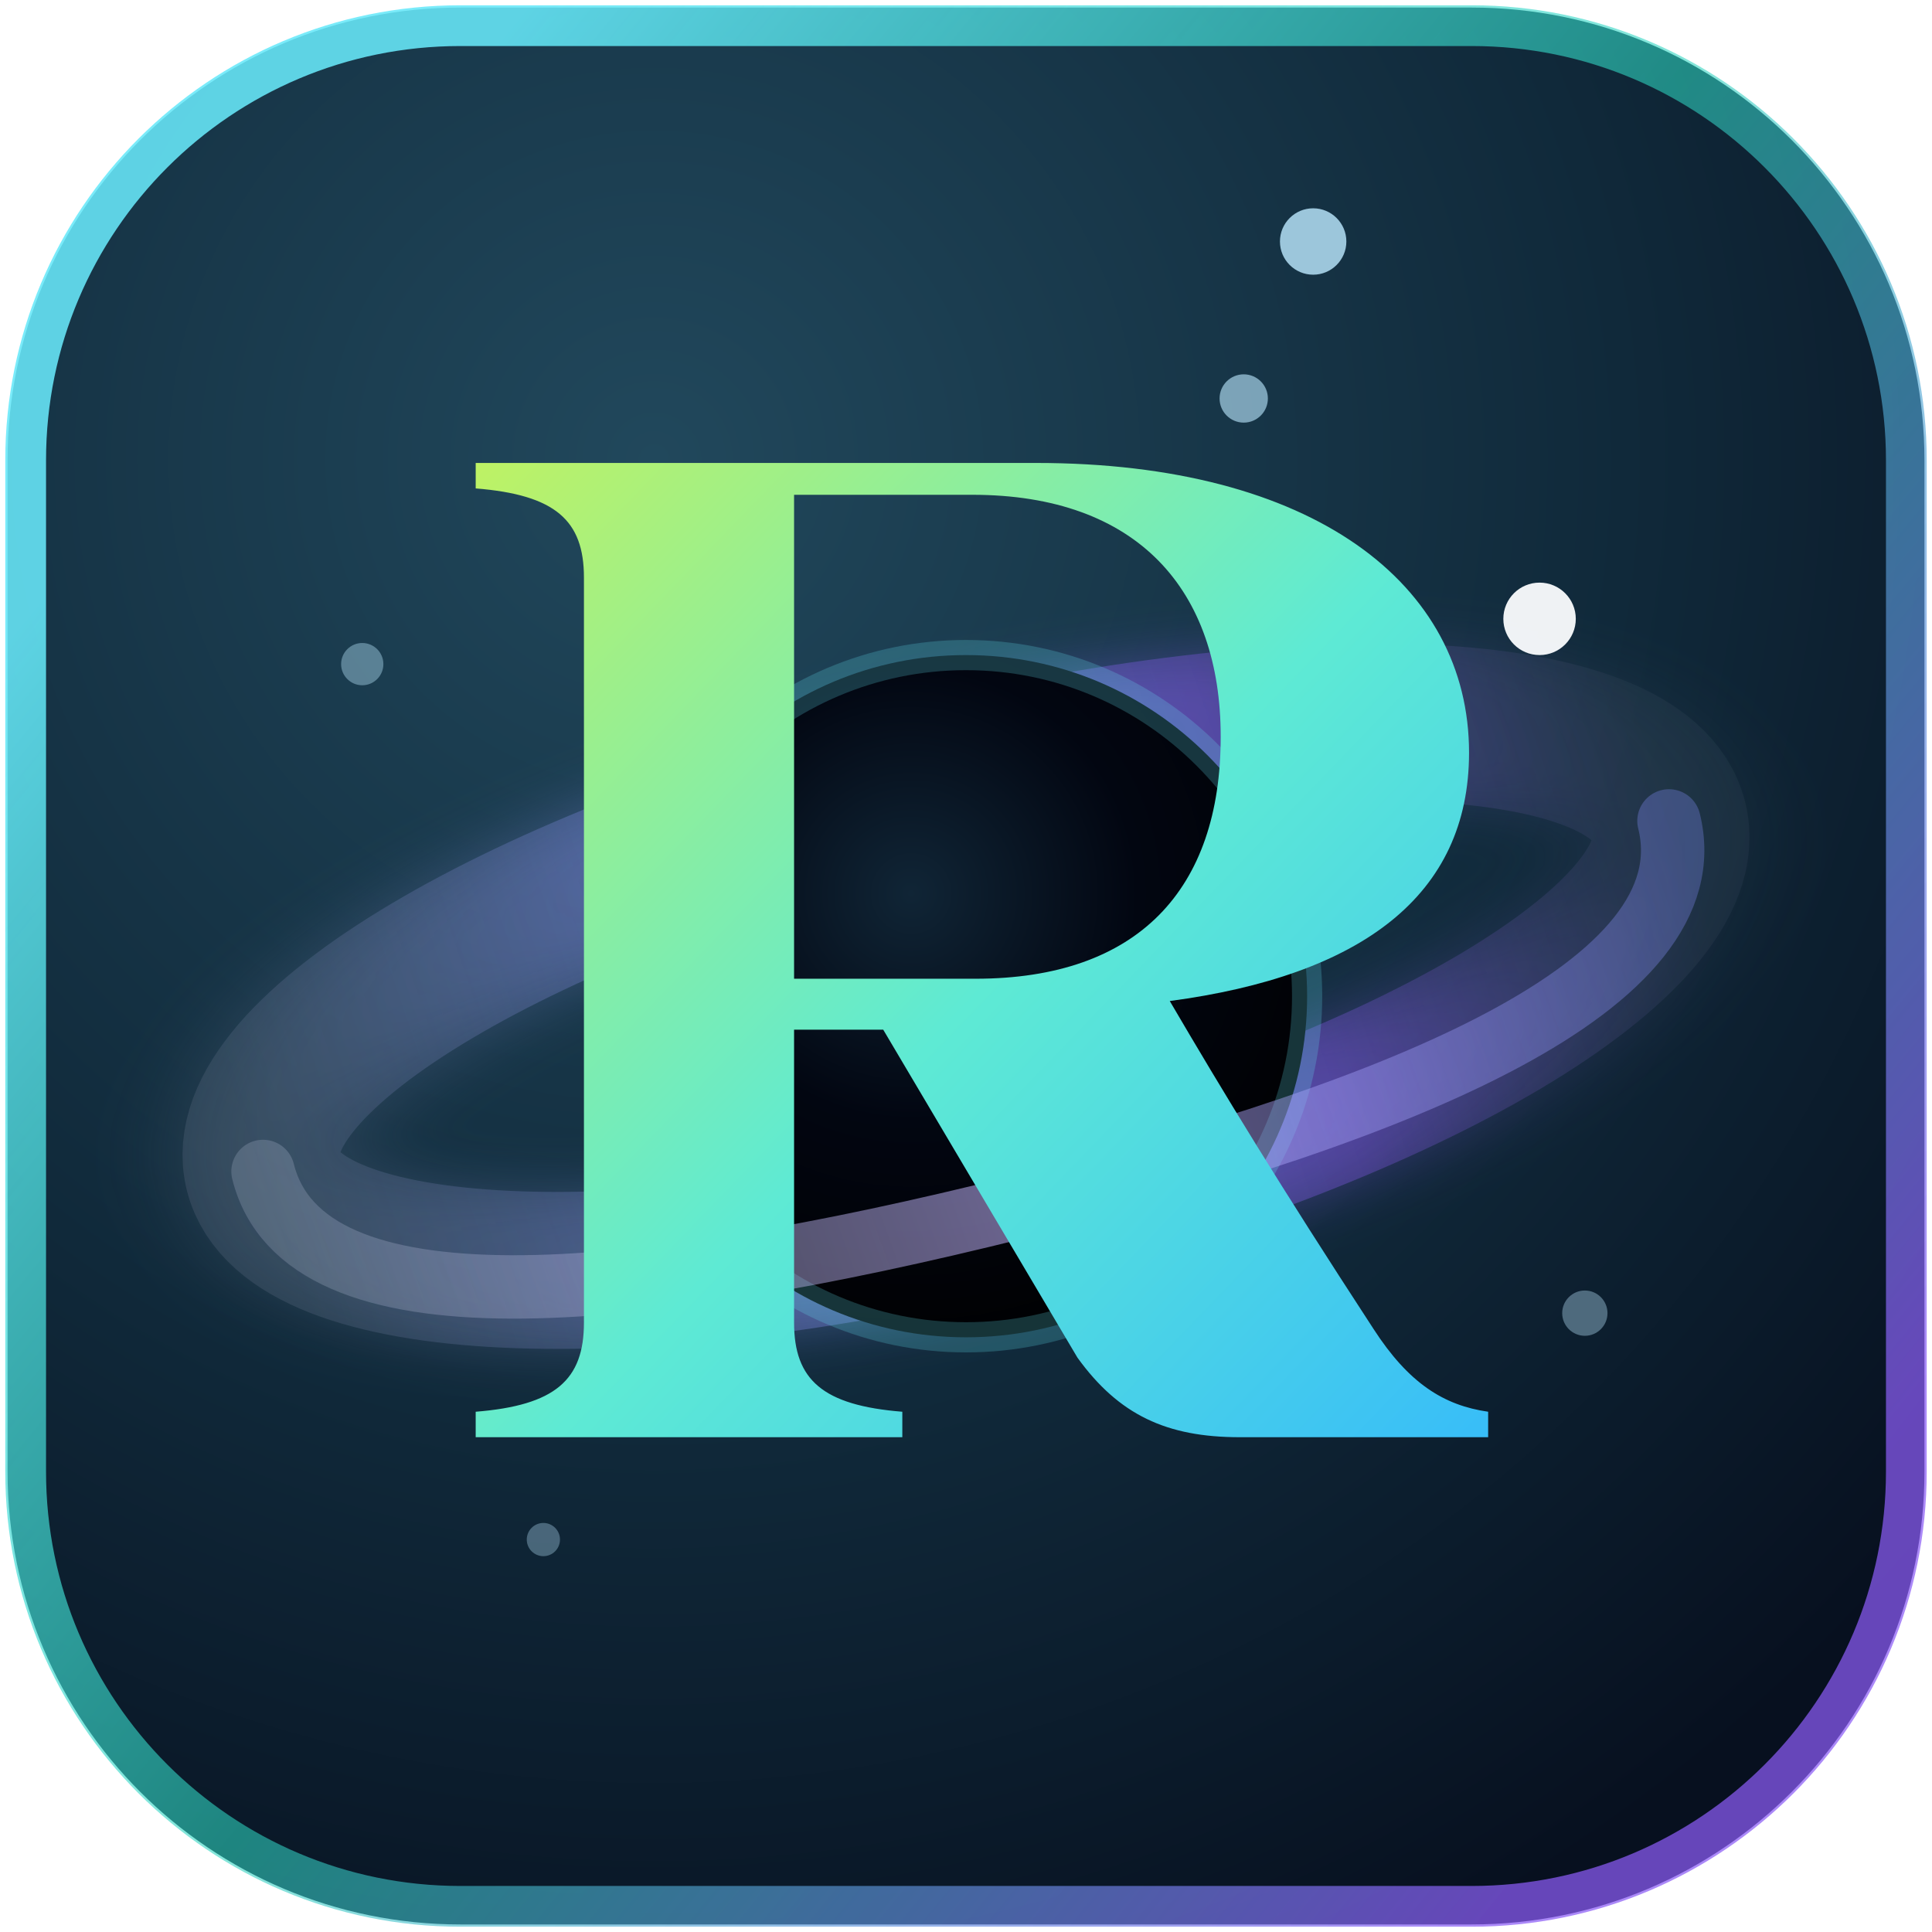
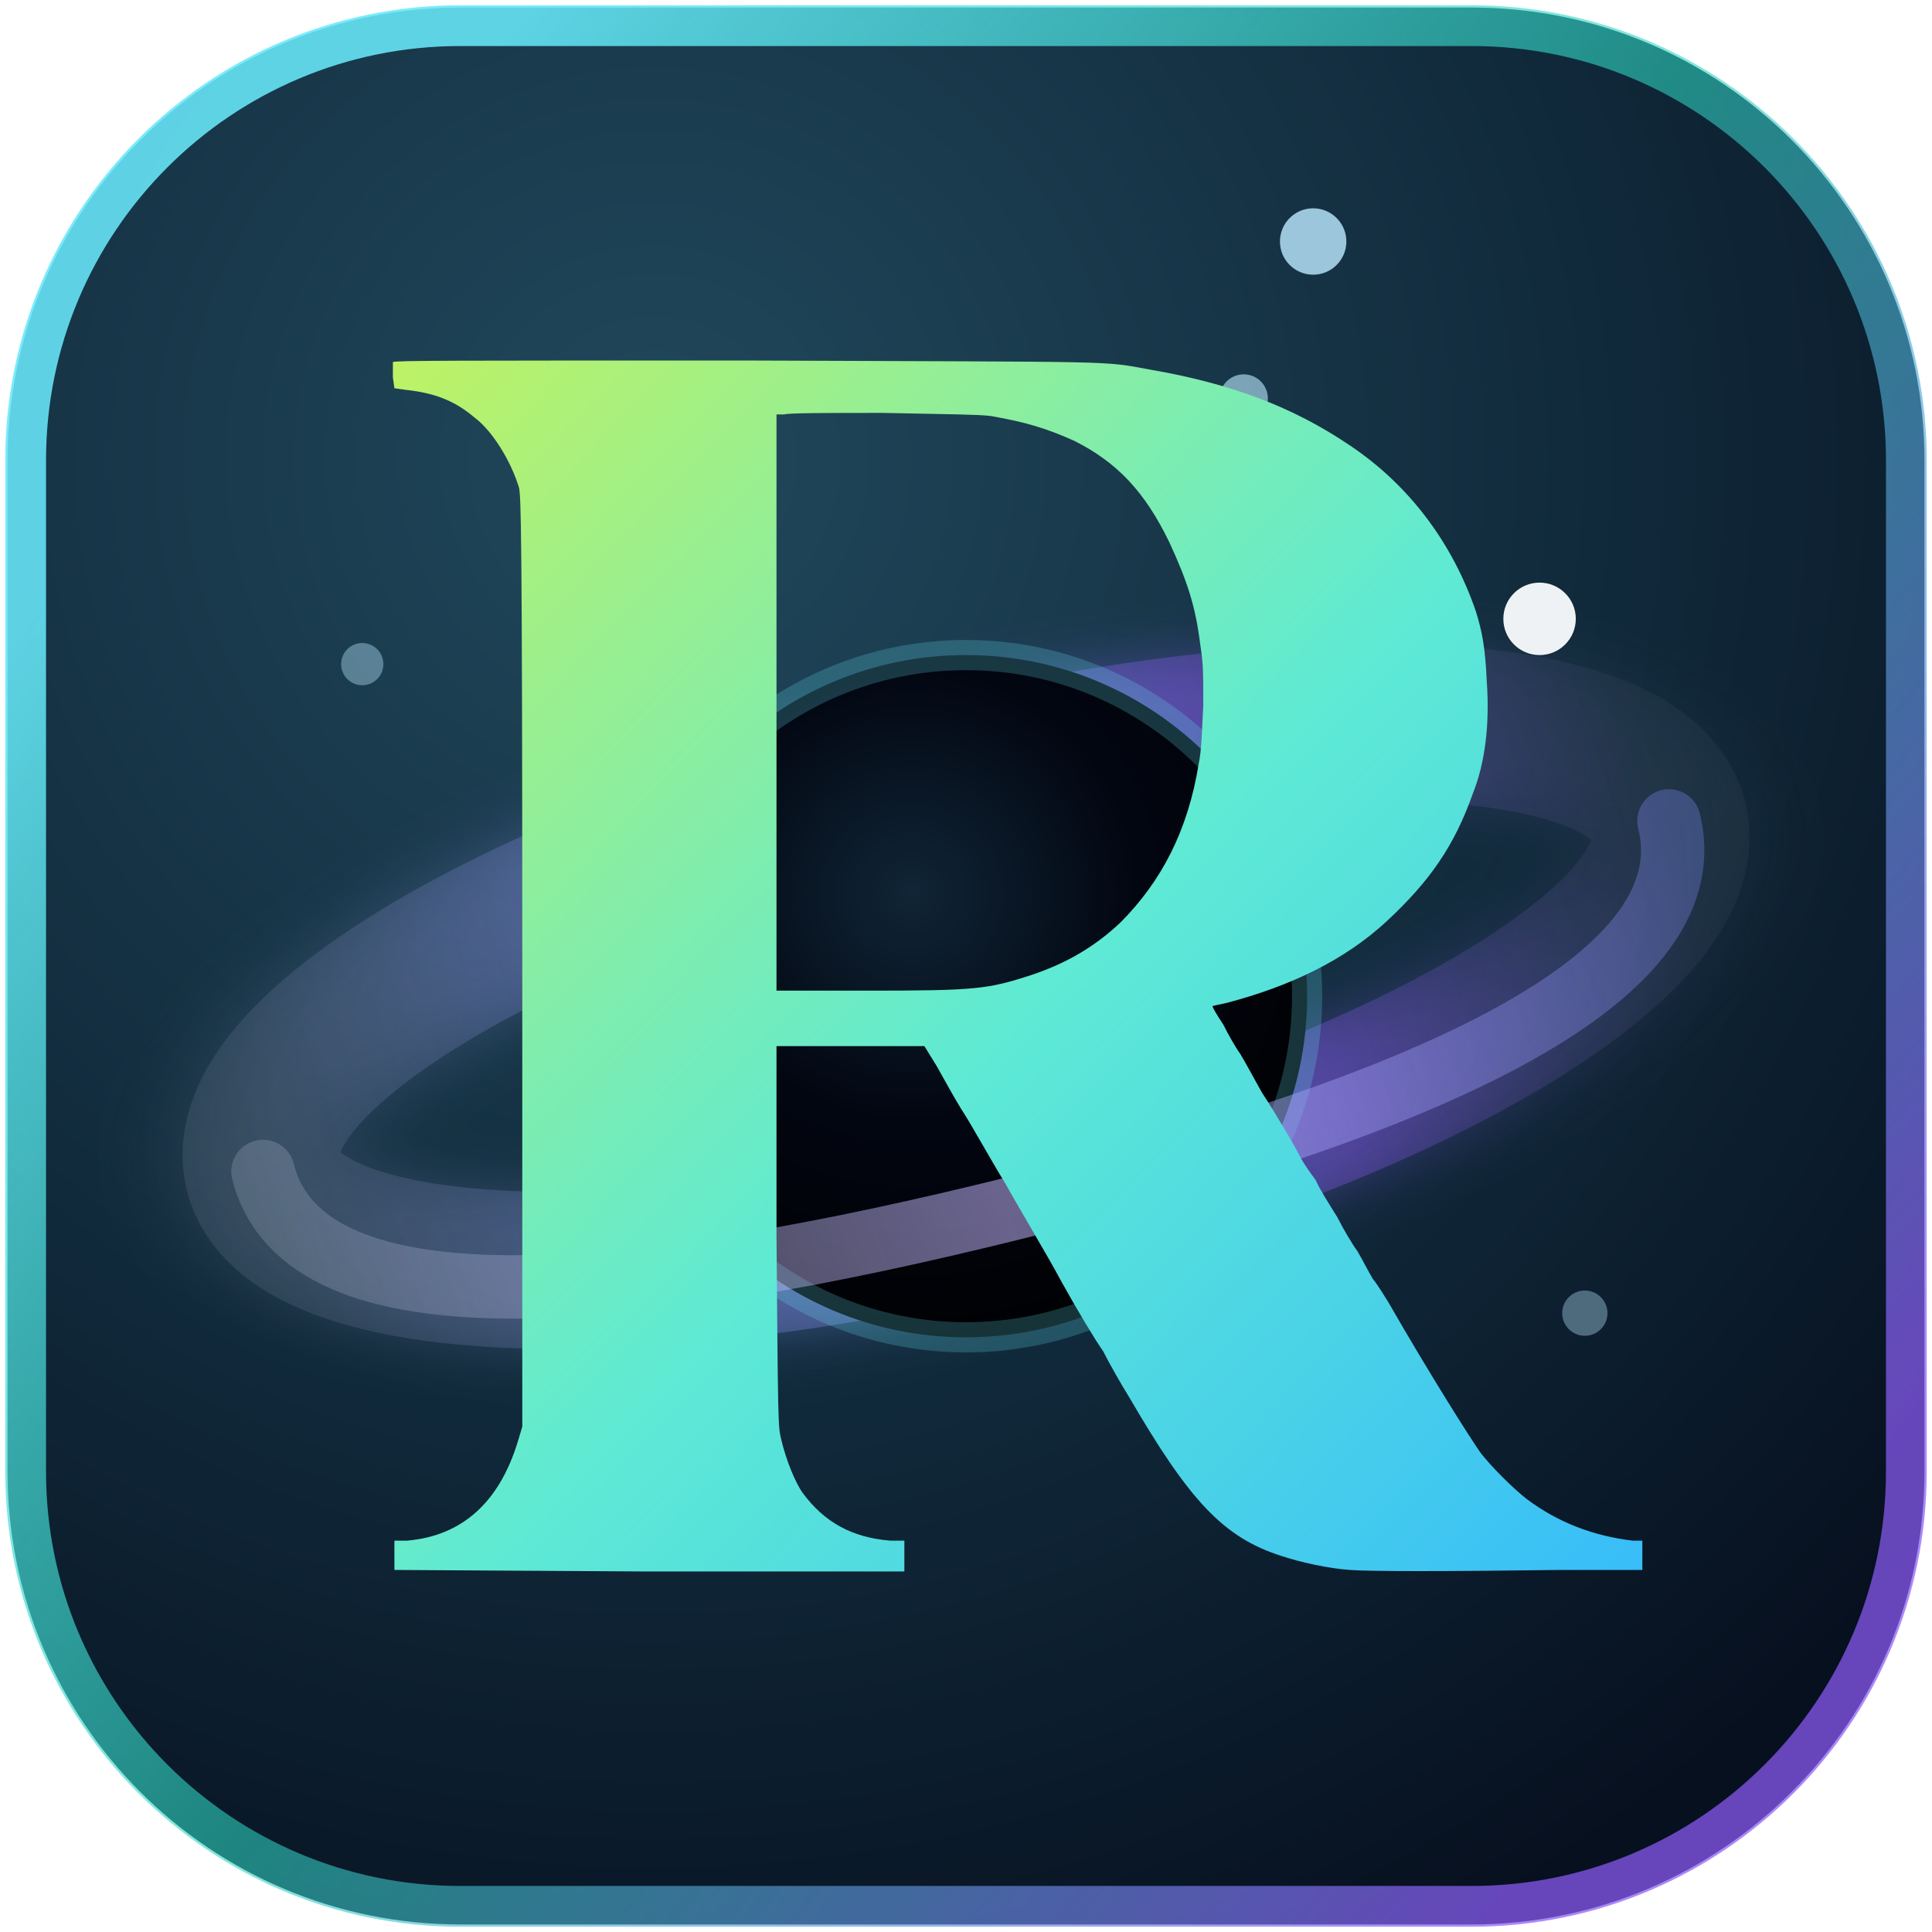
<svg xmlns="http://www.w3.org/2000/svg" viewBox="0 0 64 64" role="img" aria-labelledby="title">
  <defs>
    <radialGradient id="surface" cx="34%" cy="24%" r="86%">
      <stop offset="0" stop-color="#21485c" />
      <stop offset="0.58" stop-color="#10293a" />
      <stop offset="1" stop-color="#07101f" />
    </radialGradient>
    <linearGradient id="rim" x1="7" y1="13" x2="57" y2="54" gradientUnits="userSpaceOnUse">
      <stop stop-color="#67e8f9" stop-opacity="0.88" />
      <stop offset="0.48" stop-color="#2dd4bf" stop-opacity="0.58" />
      <stop offset="1" stop-color="#8b5cf6" stop-opacity="0.72" />
    </linearGradient>
    <linearGradient id="diskBack" x1="8" y1="35" x2="56" y2="31" gradientUnits="userSpaceOnUse">
      <stop stop-color="#64748b" stop-opacity="0.26" />
      <stop offset="0.42" stop-color="#818cf8" stop-opacity="0.4" />
      <stop offset="0.72" stop-color="#8b5cf6" stop-opacity="0.32" />
      <stop offset="1" stop-color="#475569" stop-opacity="0.16" />
    </linearGradient>
    <linearGradient id="diskFront" x1="8" y1="38" x2="56" y2="33" gradientUnits="userSpaceOnUse">
      <stop stop-color="#94a3b8" stop-opacity="0.32" />
      <stop offset="0.48" stop-color="#c4b5fd" stop-opacity="0.54" />
      <stop offset="1" stop-color="#818cf8" stop-opacity="0.32" />
    </linearGradient>
    <radialGradient id="horizon" cx="42%" cy="35%" r="72%">
      <stop stop-color="#102536" />
      <stop offset="0.46" stop-color="#020611" />
      <stop offset="1" />
    </radialGradient>
-     <linearGradient id="mark" x1="102" y1="98" x2="420" y2="404" gradientUnits="userSpaceOnUse">
+     <linearGradient id="mark" x1="255" y1="1019" x2="1066" y2="234" gradientUnits="userSpaceOnUse">
      <stop stop-color="#bef264" />
      <stop offset="0.52" stop-color="#5eead4" />
      <stop offset="1" stop-color="#38bdf8" />
    </linearGradient>
    <filter id="glow" x="-45%" y="-90%" width="190%" height="280%" color-interpolation-filters="sRGB">
      <feGaussianBlur stdDeviation="1.2" result="blur" />
      <feMerge>
        <feMergeNode in="blur" />
        <feMergeNode in="SourceGraphic" />
      </feMerge>
    </filter>
  </defs>
  <rect x="0.25" y="0.25" width="63.5" height="63.5" rx="15" fill="url(#surface)" />
  <rect x="0.85" y="0.85" width="62.3" height="62.3" rx="14.4" fill="none" stroke="url(#rim)" stroke-width="1.35" />
  <g fill="#bae6fd">
    <circle cx="43.5" cy="8" r="1.1" opacity="0.82" />
    <circle cx="41.2" cy="13.2" r="0.8" opacity="0.62" />
    <circle cx="39.6" cy="18.1" r="0.6" opacity="0.46" />
    <circle cx="12" cy="22" r="0.7" opacity="0.4" />
    <circle cx="52.5" cy="43.5" r="0.75" opacity="0.38" />
    <circle cx="18" cy="51" r="0.55" opacity="0.34" />
  </g>
  <g transform="rotate(-14 32 33)" filter="url(#glow)">
    <ellipse cx="32" cy="33" rx="24" ry="7.2" fill="none" stroke="url(#diskBack)" stroke-width="5.2" />
  </g>
  <circle cx="32" cy="33" r="11.3" fill="url(#horizon)" stroke="#67e8f9" stroke-opacity="0.22" />
  <g transform="rotate(-14 32 33)">
    <path d="M8 33C8 38.6 18.8 40.2 32 40.2C45.2 40.2 56 38.6 56 33" fill="none" stroke="url(#diskFront)" stroke-width="2.1" stroke-linecap="round" />
  </g>
-   <path d="M102 98H278C365 98 414 136 414 189C414 234 380 259 320 267C337 296 354 324 384 370C395 387 406 394 420 396V404H342C319 404 304 397 291 379L230 276H202V368C202 386 211 394 236 396V404H102V396C127 394 136 386 136 368V134C136 116 127 108 102 106V98ZM202 108V260H259C310 260 336 232 336 184C336 138 310 108 258 108H202Z" fill="url(#mark)" fill-rule="evenodd" transform="translate(5 5) scale(0.1054688)" />
+   <path d="M255 1019c0-1 0-5 0-10l1-7 7-1c19-2 32-7 45-18 12-9 24-29 29-46 1-7 2-18 2-308V328l-3-10c-12-39-36-61-72-64h-8v-19l165-1h166v20h-9c-25 2-43 12-57 31-5 7-11 22-14 35-2 8-2 11-3 132v123h96l8-13c4-7 11-20 16-28 6-9 18-31 29-49 10-18 27-46 36-63 10-18 22-38 27-45 4-8 12-22 17-30 39-67 61-91 99-103 12-4 30-8 44-9 13-1 62-1 137 0h53v19h-6c-26 3-49 12-69 27-9 7-23 21-30 30-7 10-33 51-60 98-2 3-6 10-10 15-3 5-7 13-10 18-3 4-9 14-13 22-5 8-12 19-14 24-3 4-8 11-10 15-2 4-6 11-9 16s-10 17-16 26c-5 9-11 20-14 25-3 4-8 13-11 19-4 6-7 11-7 12 0 0 4 1 9 2 42 11 77 28 104 53 28 26 44 49 56 83 8 20 11 45 9 73-1 22-3 32-7 45-15 44-43 82-82 108-37 25-77 40-129 49-33 6-14 5-263 6-192 0-228 0-229-1zm388-35c23-4 36-8 54-16 28-14 46-33 62-66 12-26 17-42 20-66 2-13 2-17 2-40-1-19-1-28-3-38-7-43-24-76-51-103-16-15-34-26-58-34-28-9-35-10-106-10h-59v374h5c2 1 31 1 64 1 49-1 61-1 70-2z" fill="url(#mark)" transform="matrix(0.05103668 0 0 -0.05103668 0 64)" />
  <circle cx="51" cy="20.5" r="1.2" fill="#f8fafc" opacity="0.96" />
</svg>
